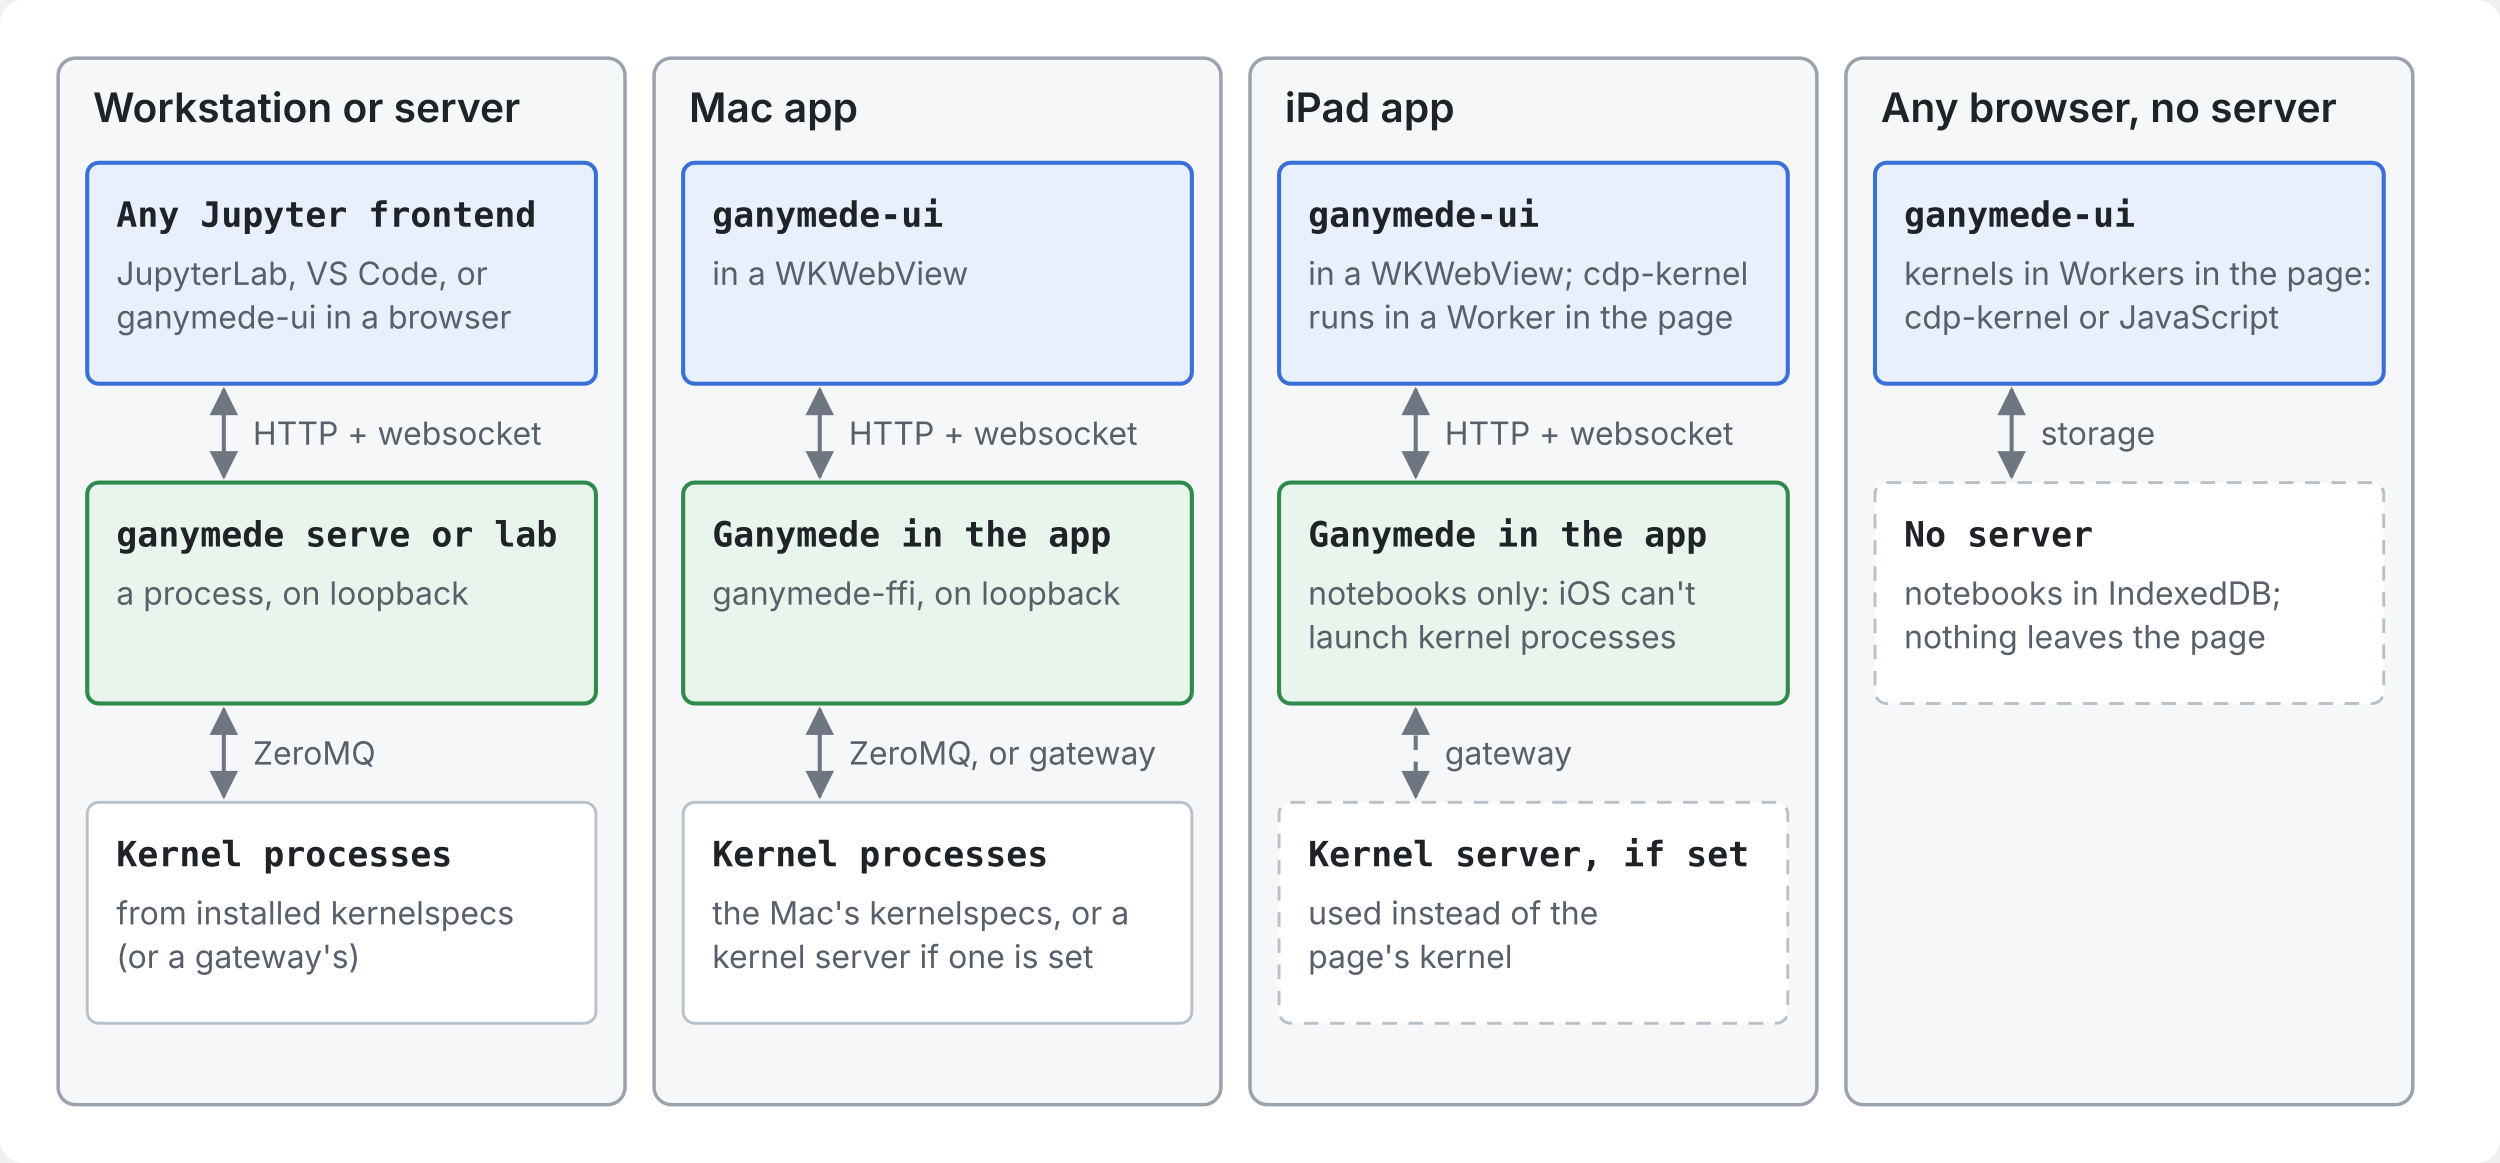
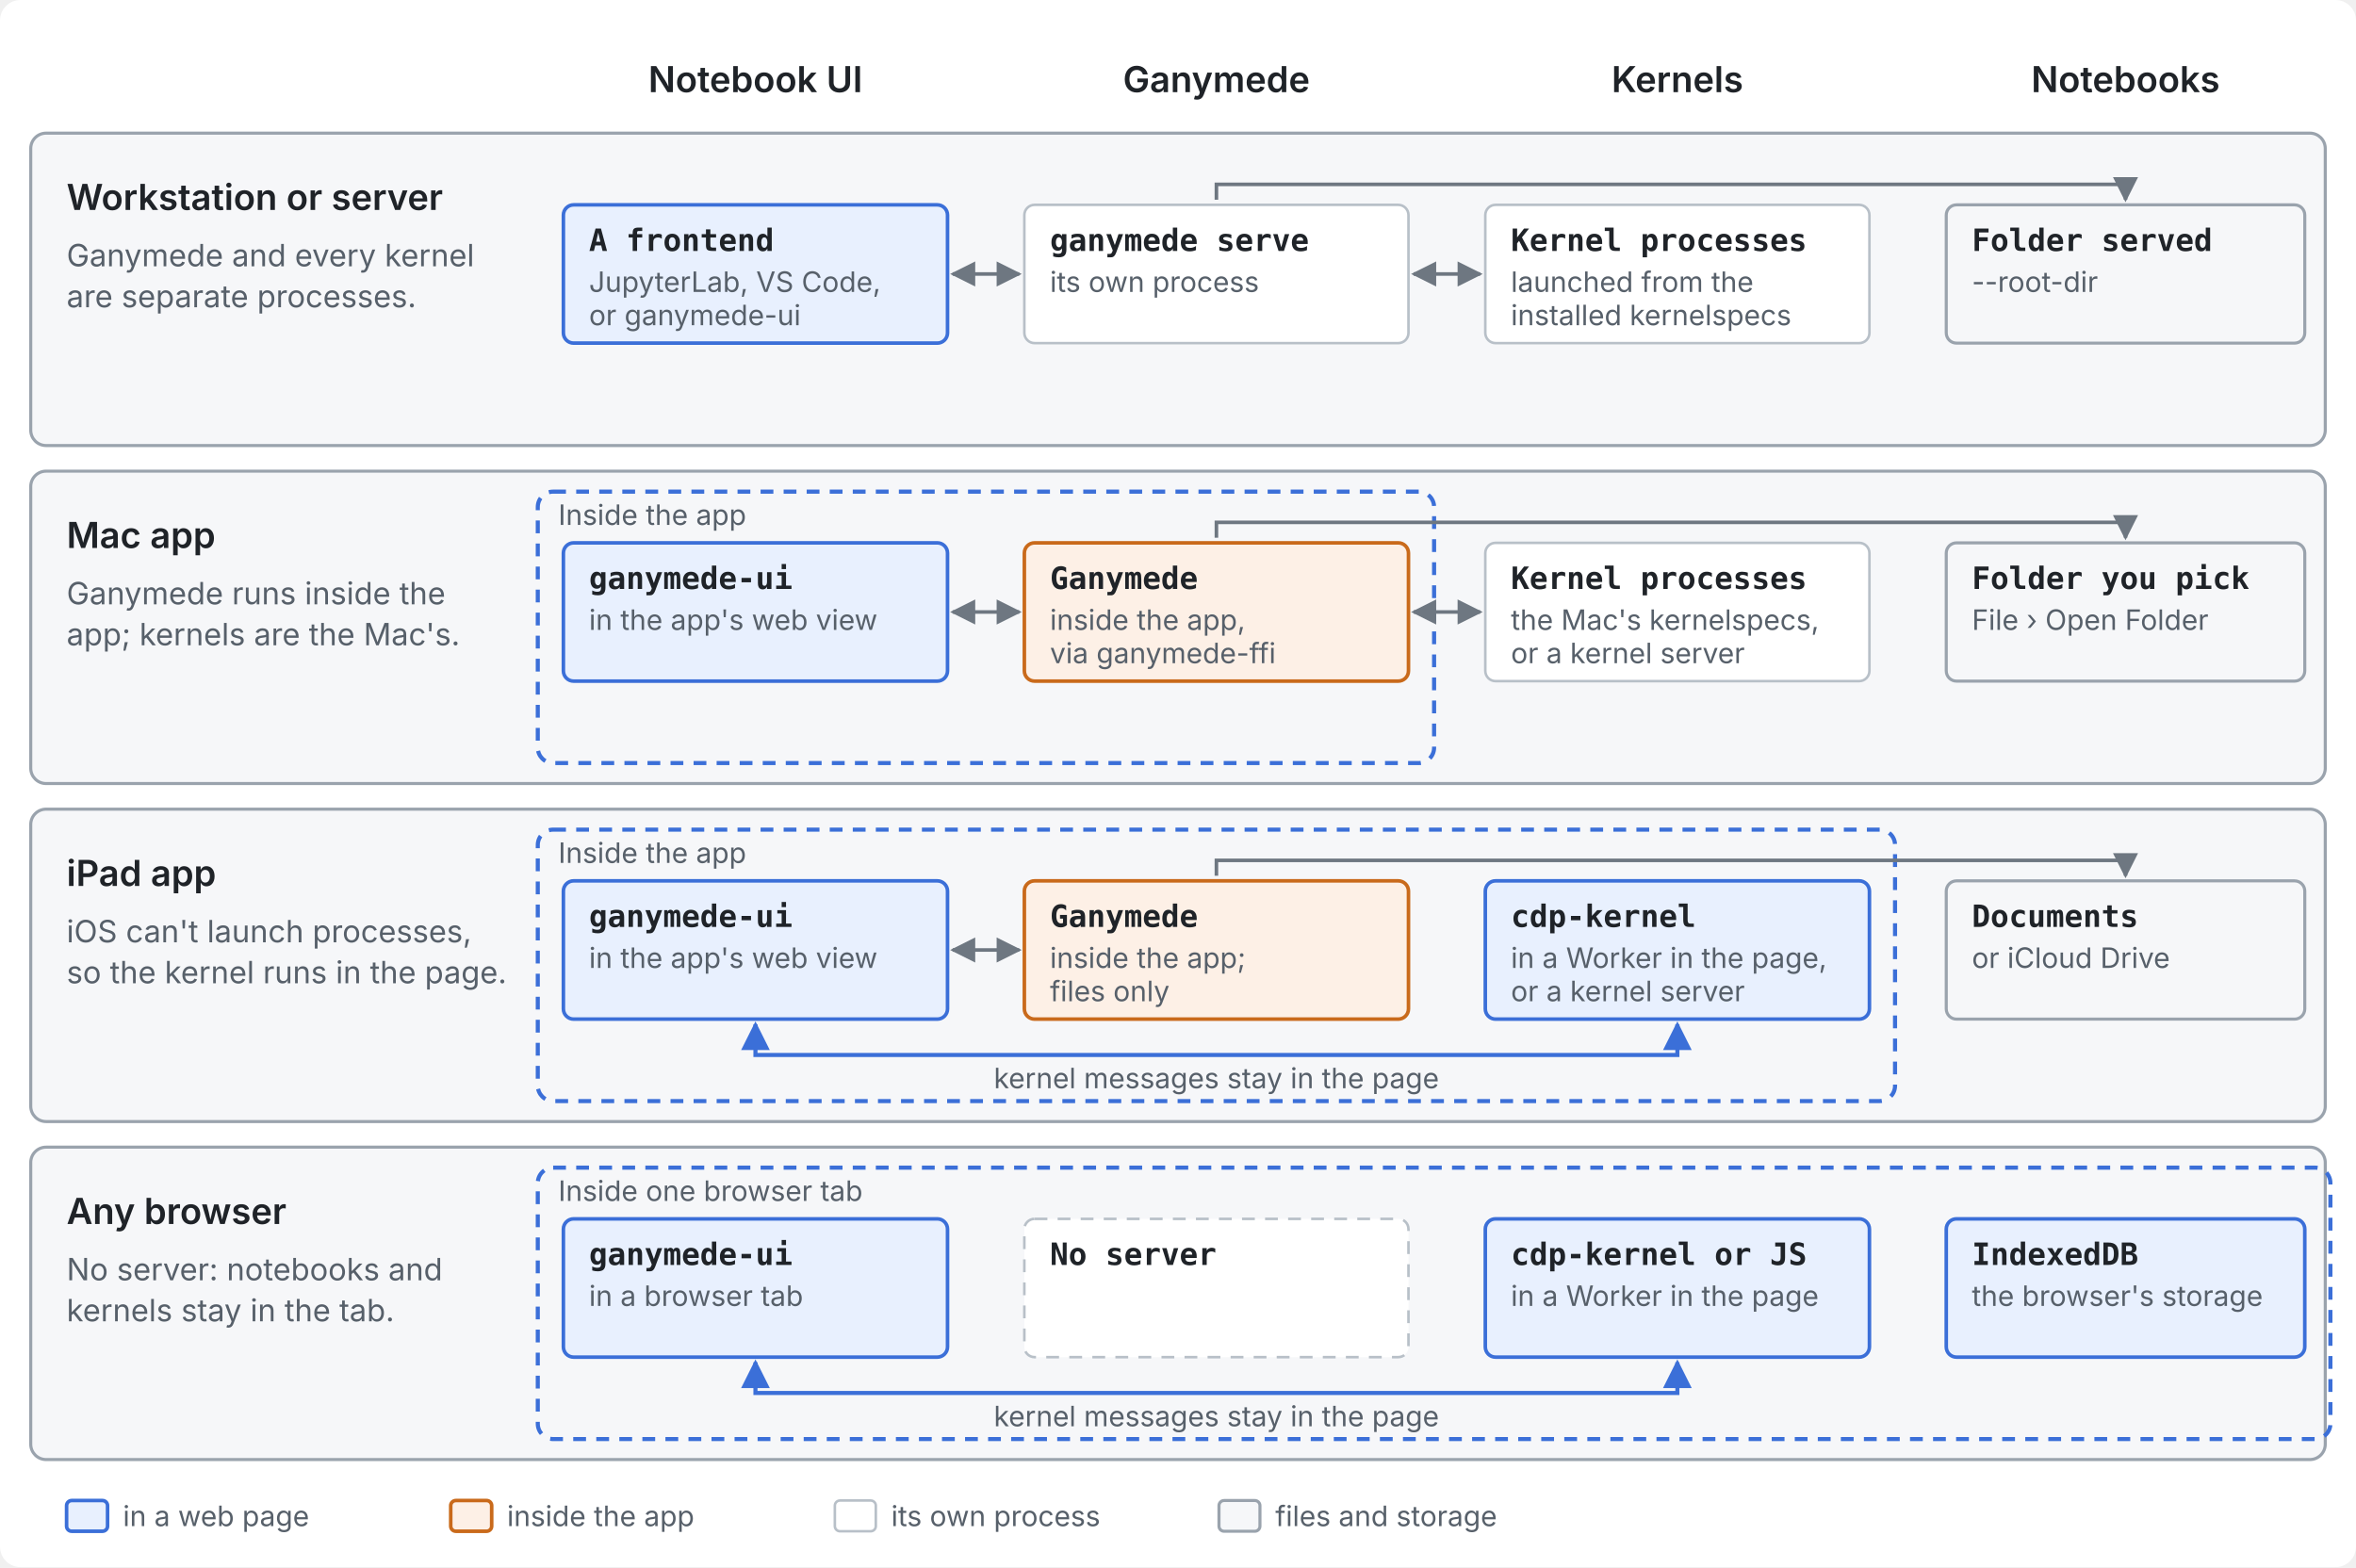
- <svg xmlns="http://www.w3.org/2000/svg" viewBox="0 0 860 400" width="860" height="400" role="img" aria-label="Where the pieces run in four setups. On a workstation or server, JupyterLab, VS Code or ganymede-ui talk HTTP and websocket to ganymede serve, which launches kernel processes over ZeroMQ. In the Mac app, ganymede-ui in a web view talks to Ganymede running inside the app through ganymede-ffi, which launches the Mac's kernels or uses a kernel server through the gateway. In the iPad app, Ganymede inside the app serves notebooks only, and cdp-kernel runs in a Worker in the web view, unless a kernel server is set. In any browser with no server, ganymede-ui keeps notebooks in IndexedDB and runs kernels in Workers.">
+ <svg xmlns="http://www.w3.org/2000/svg" viewBox="0 0 920 612" width="920" height="612" role="img" aria-label="Where each piece runs in four setups, by role: notebook UI, Ganymede, kernels and notebooks. On a workstation or server, a frontend in a browser, ganymede serve, and each kernel are separate processes, and notebooks are the served folder. In the Mac app, ganymede-ui and Ganymede both run inside the app, and kernels are the Mac's own processes, or a kernel server. In the iPad app, everything runs inside the app: Ganymede serves files only, and cdp-kernel runs in a Worker in the page, unless a kernel server is set. In any browser, there is no server: ganymede-ui, its kernels and its IndexedDB storage all stay in one tab.">
  <style>
    .bg { fill: #ffffff; }
    .box { fill: #f6f7f9; stroke: #9aa3ad; stroke-width: 1.2; }
    .inner { fill: #ffffff; stroke: #b8c0c8; stroke-width: 1; }
    .acc { fill: #e8f0fe; stroke: #3b6fd8; stroke-width: 1.4; }
    .warn { fill: #fdf0e6; stroke: #c96a1b; stroke-width: 1.4; }
    .ok { fill: #e7f5ec; stroke: #2f8a4c; stroke-width: 1.4; }
    .dash { stroke-dasharray: 5 4; }
    .t { font: 600 14px system-ui, -apple-system, "Segoe UI", sans-serif; fill: #1f2328; }
    .s { font: 12px system-ui, -apple-system, "Segoe UI", sans-serif; fill: #57606a; }
    .m { font: 600 12px ui-monospace, SFMono-Regular, Menlo, Consolas, monospace; fill: #1f2328; }
    .l { font: 11px system-ui, -apple-system, "Segoe UI", sans-serif; fill: #57606a; }
    .ln { stroke: #6e7781; stroke-width: 1.4; fill: none; }
    .life { stroke: #9aa3ad; stroke-width: 1; stroke-dasharray: 4 4; fill: none; }
    .hl { stroke: #3b6fd8; stroke-width: 1.6; fill: none; }
    .ah { fill: #6e7781; }
    .ahb { fill: #3b6fd8; }
    @media (prefers-color-scheme: dark) {
      .bg { fill: #1b1b1f; }
      .box { fill: #25262b; stroke: #5c6370; }
      .inner { fill: #1b1b1f; stroke: #4a505a; }
      .acc { fill: #1e2a44; stroke: #6b9bff; }
      .warn { fill: #3a2a1c; stroke: #e0904a; }
      .ok { fill: #1d3326; stroke: #5cc27e; }
      .t, .m { fill: #e6e8eb; }
      .s, .l { fill: #a0a7b0; }
      .ln { stroke: #a0a7b0; }
      .life { stroke: #5c6370; }
      .hl { stroke: #6b9bff; }
      .ah { fill: #a0a7b0; }
      .ahb { fill: #6b9bff; }
    }
  </style>
  <defs>
    <marker id="a" viewBox="0 0 10 10" refX="9" refY="5" markerWidth="7" markerHeight="7" orient="auto-start-reverse">
      <path class="ah" d="M0,0 L10,5 L0,10 z" />
    </marker>
    <marker id="b" viewBox="0 0 10 10" refX="9" refY="5" markerWidth="7" markerHeight="7" orient="auto-start-reverse">
      <path class="ahb" d="M0,0 L10,5 L0,10 z" />
    </marker>
  </defs>
-   <rect class="bg" x="0" y="0" width="860" height="400" rx="8" />
-   <rect class="box" x="20" y="20" width="195" height="360" rx="6" />
-   <text class="t" x="32" y="42">Workstation or server</text>
-   <rect class="acc" x="30" y="56" width="175" height="76" rx="4" />
-   <text class="m" x="40" y="78">Any Jupyter frontend</text>
-   <text class="l" x="40" y="98">JupyterLab, VS Code, or</text>
-   <text class="l" x="40" y="113">ganymede-ui in a browser</text>
-   <rect class="ok" x="30" y="166" width="175" height="76" rx="4" />
-   <text class="m" x="40" y="188">ganymede serve or lab</text>
-   <text class="l" x="40" y="208">a process, on loopback</text>
-   <rect class="inner" x="30" y="276" width="175" height="76" rx="4" />
-   <text class="m" x="40" y="298">Kernel processes</text>
-   <text class="l" x="40" y="318">from installed kernelspecs</text>
-   <text class="l" x="40" y="333">(or a gateway's)</text>
-   <line class="ln" x1="77" y1="134" x2="77" y2="164" marker-start="url(#a)" marker-end="url(#a)" />
-   <text class="l" x="87" y="153">HTTP + websocket</text>
-   <line class="ln" x1="77" y1="244" x2="77" y2="274" marker-start="url(#a)" marker-end="url(#a)" />
-   <text class="l" x="87" y="263">ZeroMQ</text>
-   <rect class="box" x="225" y="20" width="195" height="360" rx="6" />
-   <text class="t" x="237" y="42">Mac app</text>
-   <rect class="acc" x="235" y="56" width="175" height="76" rx="4" />
-   <text class="m" x="245" y="78">ganymede-ui</text>
-   <text class="l" x="245" y="98">in a WKWebView</text>
-   <rect class="ok" x="235" y="166" width="175" height="76" rx="4" />
-   <text class="m" x="245" y="188">Ganymede in the app</text>
-   <text class="l" x="245" y="208">ganymede-ffi, on loopback</text>
-   <rect class="inner" x="235" y="276" width="175" height="76" rx="4" />
-   <text class="m" x="245" y="298">Kernel processes</text>
-   <text class="l" x="245" y="318">the Mac's kernelspecs, or a</text>
-   <text class="l" x="245" y="333">kernel server if one is set</text>
-   <line class="ln" x1="282" y1="134" x2="282" y2="164" marker-start="url(#a)" marker-end="url(#a)" />
-   <text class="l" x="292" y="153">HTTP + websocket</text>
-   <line class="ln" x1="282" y1="244" x2="282" y2="274" marker-start="url(#a)" marker-end="url(#a)" />
-   <text class="l" x="292" y="263">ZeroMQ, or gateway</text>
-   <rect class="box" x="430" y="20" width="195" height="360" rx="6" />
-   <text class="t" x="442" y="42">iPad app</text>
-   <rect class="acc" x="440" y="56" width="175" height="76" rx="4" />
-   <text class="m" x="450" y="78">ganymede-ui</text>
-   <text class="l" x="450" y="98">in a WKWebView; cdp-kernel</text>
-   <text class="l" x="450" y="113">runs in a Worker in the page</text>
-   <rect class="ok" x="440" y="166" width="175" height="76" rx="4" />
-   <text class="m" x="450" y="188">Ganymede in the app</text>
-   <text class="l" x="450" y="208">notebooks only: iOS can't</text>
-   <text class="l" x="450" y="223">launch kernel processes</text>
-   <rect class="inner dash" x="440" y="276" width="175" height="76" rx="4" />
-   <text class="m" x="450" y="298">Kernel server, if set</text>
-   <text class="l" x="450" y="318">used instead of the</text>
-   <text class="l" x="450" y="333">page's kernel</text>
-   <line class="ln" x1="487" y1="134" x2="487" y2="164" marker-start="url(#a)" marker-end="url(#a)" />
-   <text class="l" x="497" y="153">HTTP + websocket</text>
-   <line class="ln dash" x1="487" y1="244" x2="487" y2="274" marker-start="url(#a)" marker-end="url(#a)" />
-   <text class="l" x="497" y="263">gateway</text>
-   <rect class="box" x="635" y="20" width="195" height="360" rx="6" />
-   <text class="t" x="647" y="42">Any browser, no server</text>
-   <rect class="acc" x="645" y="56" width="175" height="76" rx="4" />
-   <text class="m" x="655" y="78">ganymede-ui</text>
-   <text class="l" x="655" y="98">kernels in Workers in the page:</text>
-   <text class="l" x="655" y="113">cdp-kernel or JavaScript</text>
-   <rect class="inner dash" x="645" y="166" width="175" height="76" rx="4" />
-   <text class="m" x="655" y="188">No server</text>
-   <text class="l" x="655" y="208">notebooks in IndexedDB;</text>
-   <text class="l" x="655" y="223">nothing leaves the page</text>
-   <line class="ln" x1="692" y1="134" x2="692" y2="164" marker-start="url(#a)" marker-end="url(#a)" />
-   <text class="l" x="702" y="153">storage</text>
+   <rect class="bg" x="0" y="0" width="920" height="612" rx="8" />
+   <text class="t" x="295" y="36" text-anchor="middle">Notebook UI</text>
+   <text class="t" x="475" y="36" text-anchor="middle">Ganymede</text>
+   <text class="t" x="655" y="36" text-anchor="middle">Kernels</text>
+   <text class="t" x="830" y="36" text-anchor="middle">Notebooks</text>
+   <rect class="box" x="12" y="52" width="896" height="122" rx="6" />
+   <text class="t" x="26" y="82">Workstation or server</text>
+   <text class="s" x="26" y="104">Ganymede and every kernel</text>
+   <text class="s" x="26" y="120">are separate processes.</text>
+   <rect class="acc" x="220" y="80" width="150" height="54" rx="4" />
+   <text class="m" x="230" y="98">A frontend</text>
+   <text class="l" x="230" y="114">JupyterLab, VS Code,</text>
+   <text class="l" x="230" y="127">or ganymede-ui</text>
+   <rect class="inner" x="400" y="80" width="150" height="54" rx="4" />
+   <text class="m" x="410" y="98">ganymede serve</text>
+   <text class="l" x="410" y="114">its own process</text>
+   <rect class="inner" x="580" y="80" width="150" height="54" rx="4" />
+   <text class="m" x="590" y="98">Kernel processes</text>
+   <text class="l" x="590" y="114">launched from the</text>
+   <text class="l" x="590" y="127">installed kernelspecs</text>
+   <rect class="box" x="760" y="80" width="140" height="54" rx="4" />
+   <text class="m" x="770" y="98">Folder served</text>
+   <text class="l" x="770" y="114">--root-dir</text>
+   <line class="ln" x1="372" y1="107" x2="398" y2="107" marker-start="url(#a)" marker-end="url(#a)" />
+   <line class="ln" x1="552" y1="107" x2="578" y2="107" marker-start="url(#a)" marker-end="url(#a)" />
+   <path class="ln" d="M475,78 V72 H830 V78" marker-end="url(#a)" />
+   <rect class="box" x="12" y="184" width="896" height="122" rx="6" />
+   <text class="t" x="26" y="214">Mac app</text>
+   <text class="s" x="26" y="236">Ganymede runs inside the</text>
+   <text class="s" x="26" y="252">app; kernels are the Mac's.</text>
+   <rect class="hl dash" x="210" y="192" width="350" height="106" rx="6" />
+   <text class="l" x="218" y="205">Inside the app</text>
+   <rect class="acc" x="220" y="212" width="150" height="54" rx="4" />
+   <text class="m" x="230" y="230">ganymede-ui</text>
+   <text class="l" x="230" y="246">in the app's web view</text>
+   <rect class="warn" x="400" y="212" width="150" height="54" rx="4" />
+   <text class="m" x="410" y="230">Ganymede</text>
+   <text class="l" x="410" y="246">inside the app,</text>
+   <text class="l" x="410" y="259">via ganymede-ffi</text>
+   <rect class="inner" x="580" y="212" width="150" height="54" rx="4" />
+   <text class="m" x="590" y="230">Kernel processes</text>
+   <text class="l" x="590" y="246">the Mac's kernelspecs,</text>
+   <text class="l" x="590" y="259">or a kernel server</text>
+   <rect class="box" x="760" y="212" width="140" height="54" rx="4" />
+   <text class="m" x="770" y="230">Folder you pick</text>
+   <text class="l" x="770" y="246">File › Open Folder</text>
+   <line class="ln" x1="372" y1="239" x2="398" y2="239" marker-start="url(#a)" marker-end="url(#a)" />
+   <line class="ln" x1="552" y1="239" x2="578" y2="239" marker-start="url(#a)" marker-end="url(#a)" />
+   <path class="ln" d="M475,210 V204 H830 V210" marker-end="url(#a)" />
+   <rect class="box" x="12" y="316" width="896" height="122" rx="6" />
+   <text class="t" x="26" y="346">iPad app</text>
+   <text class="s" x="26" y="368">iOS can't launch processes,</text>
+   <text class="s" x="26" y="384">so the kernel runs in the page.</text>
+   <rect class="hl dash" x="210" y="324" width="530" height="106" rx="6" />
+   <text class="l" x="218" y="337">Inside the app</text>
+   <rect class="acc" x="220" y="344" width="150" height="54" rx="4" />
+   <text class="m" x="230" y="362">ganymede-ui</text>
+   <text class="l" x="230" y="378">in the app's web view</text>
+   <rect class="warn" x="400" y="344" width="150" height="54" rx="4" />
+   <text class="m" x="410" y="362">Ganymede</text>
+   <text class="l" x="410" y="378">inside the app;</text>
+   <text class="l" x="410" y="391">files only</text>
+   <rect class="acc" x="580" y="344" width="150" height="54" rx="4" />
+   <text class="m" x="590" y="362">cdp-kernel</text>
+   <text class="l" x="590" y="378">in a Worker in the page,</text>
+   <text class="l" x="590" y="391">or a kernel server</text>
+   <rect class="box" x="760" y="344" width="140" height="54" rx="4" />
+   <text class="m" x="770" y="362">Documents</text>
+   <text class="l" x="770" y="378">or iCloud Drive</text>
+   <line class="ln" x1="372" y1="371" x2="398" y2="371" marker-start="url(#a)" marker-end="url(#a)" />
+   <path class="hl" d="M295,400 V412 H655 V400" marker-start="url(#b)" marker-end="url(#b)" />
+   <text class="l" x="475" y="425" text-anchor="middle">kernel messages stay in the page</text>
+   <path class="ln" d="M475,342 V336 H830 V342" marker-end="url(#a)" />
+   <rect class="box" x="12" y="448" width="896" height="122" rx="6" />
+   <text class="t" x="26" y="478">Any browser</text>
+   <text class="s" x="26" y="500">No server: notebooks and</text>
+   <text class="s" x="26" y="516">kernels stay in the tab.</text>
+   <rect class="hl dash" x="210" y="456" width="700" height="106" rx="6" />
+   <text class="l" x="218" y="469">Inside one browser tab</text>
+   <rect class="acc" x="220" y="476" width="150" height="54" rx="4" />
+   <text class="m" x="230" y="494">ganymede-ui</text>
+   <text class="l" x="230" y="510">in a browser tab</text>
+   <rect class="inner dash" x="400" y="476" width="150" height="54" rx="4" />
+   <text class="m" x="410" y="494">No server</text>
+   <rect class="acc" x="580" y="476" width="150" height="54" rx="4" />
+   <text class="m" x="590" y="494">cdp-kernel or JS</text>
+   <text class="l" x="590" y="510">in a Worker in the page</text>
+   <rect class="acc" x="760" y="476" width="140" height="54" rx="4" />
+   <text class="m" x="770" y="494">IndexedDB</text>
+   <text class="l" x="770" y="510">the browser's storage</text>
+   <path class="hl" d="M295,532 V544 H655 V532" marker-start="url(#b)" marker-end="url(#b)" />
+   <text class="l" x="475" y="557" text-anchor="middle">kernel messages stay in the page</text>
+   <rect class="acc" x="26" y="586" width="16" height="12" rx="2" />
+   <text class="l" x="48" y="596">in a web page</text>
+   <rect class="warn" x="176" y="586" width="16" height="12" rx="2" />
+   <text class="l" x="198" y="596">inside the app</text>
+   <rect class="inner" x="326" y="586" width="16" height="12" rx="2" />
+   <text class="l" x="348" y="596">its own process</text>
+   <rect class="box" x="476" y="586" width="16" height="12" rx="2" />
+   <text class="l" x="498" y="596">files and storage</text>
</svg>
